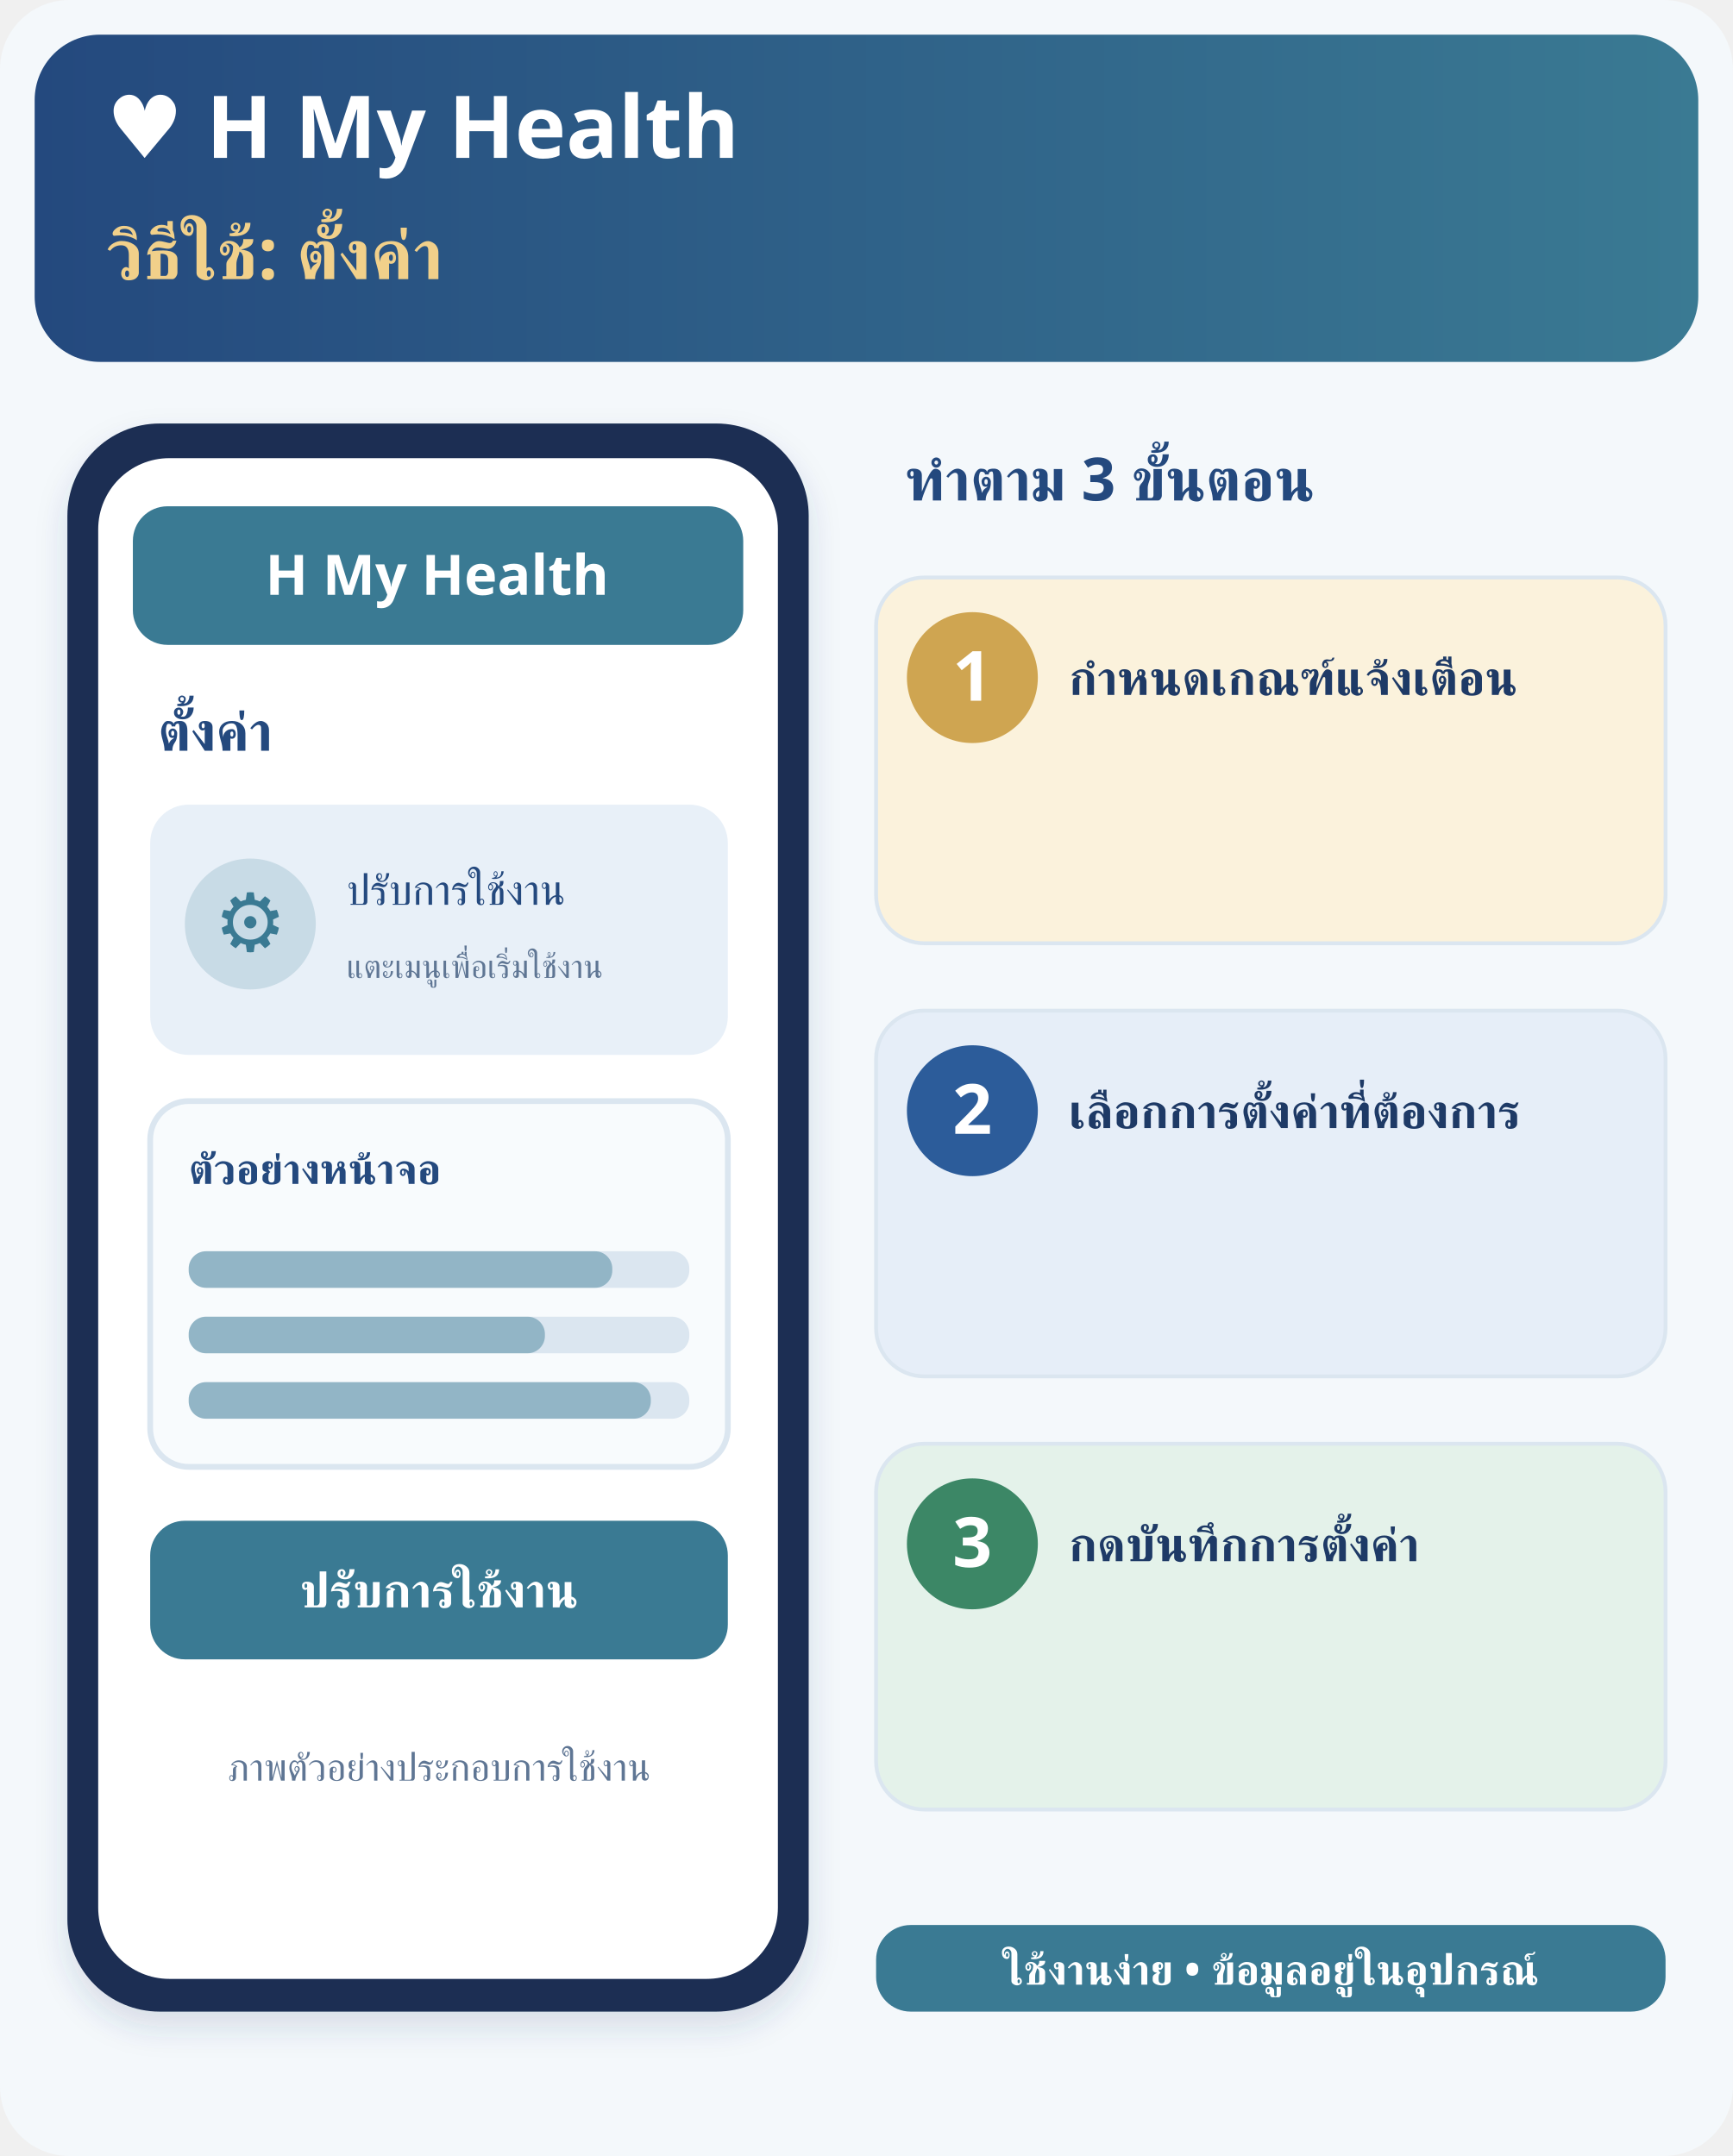
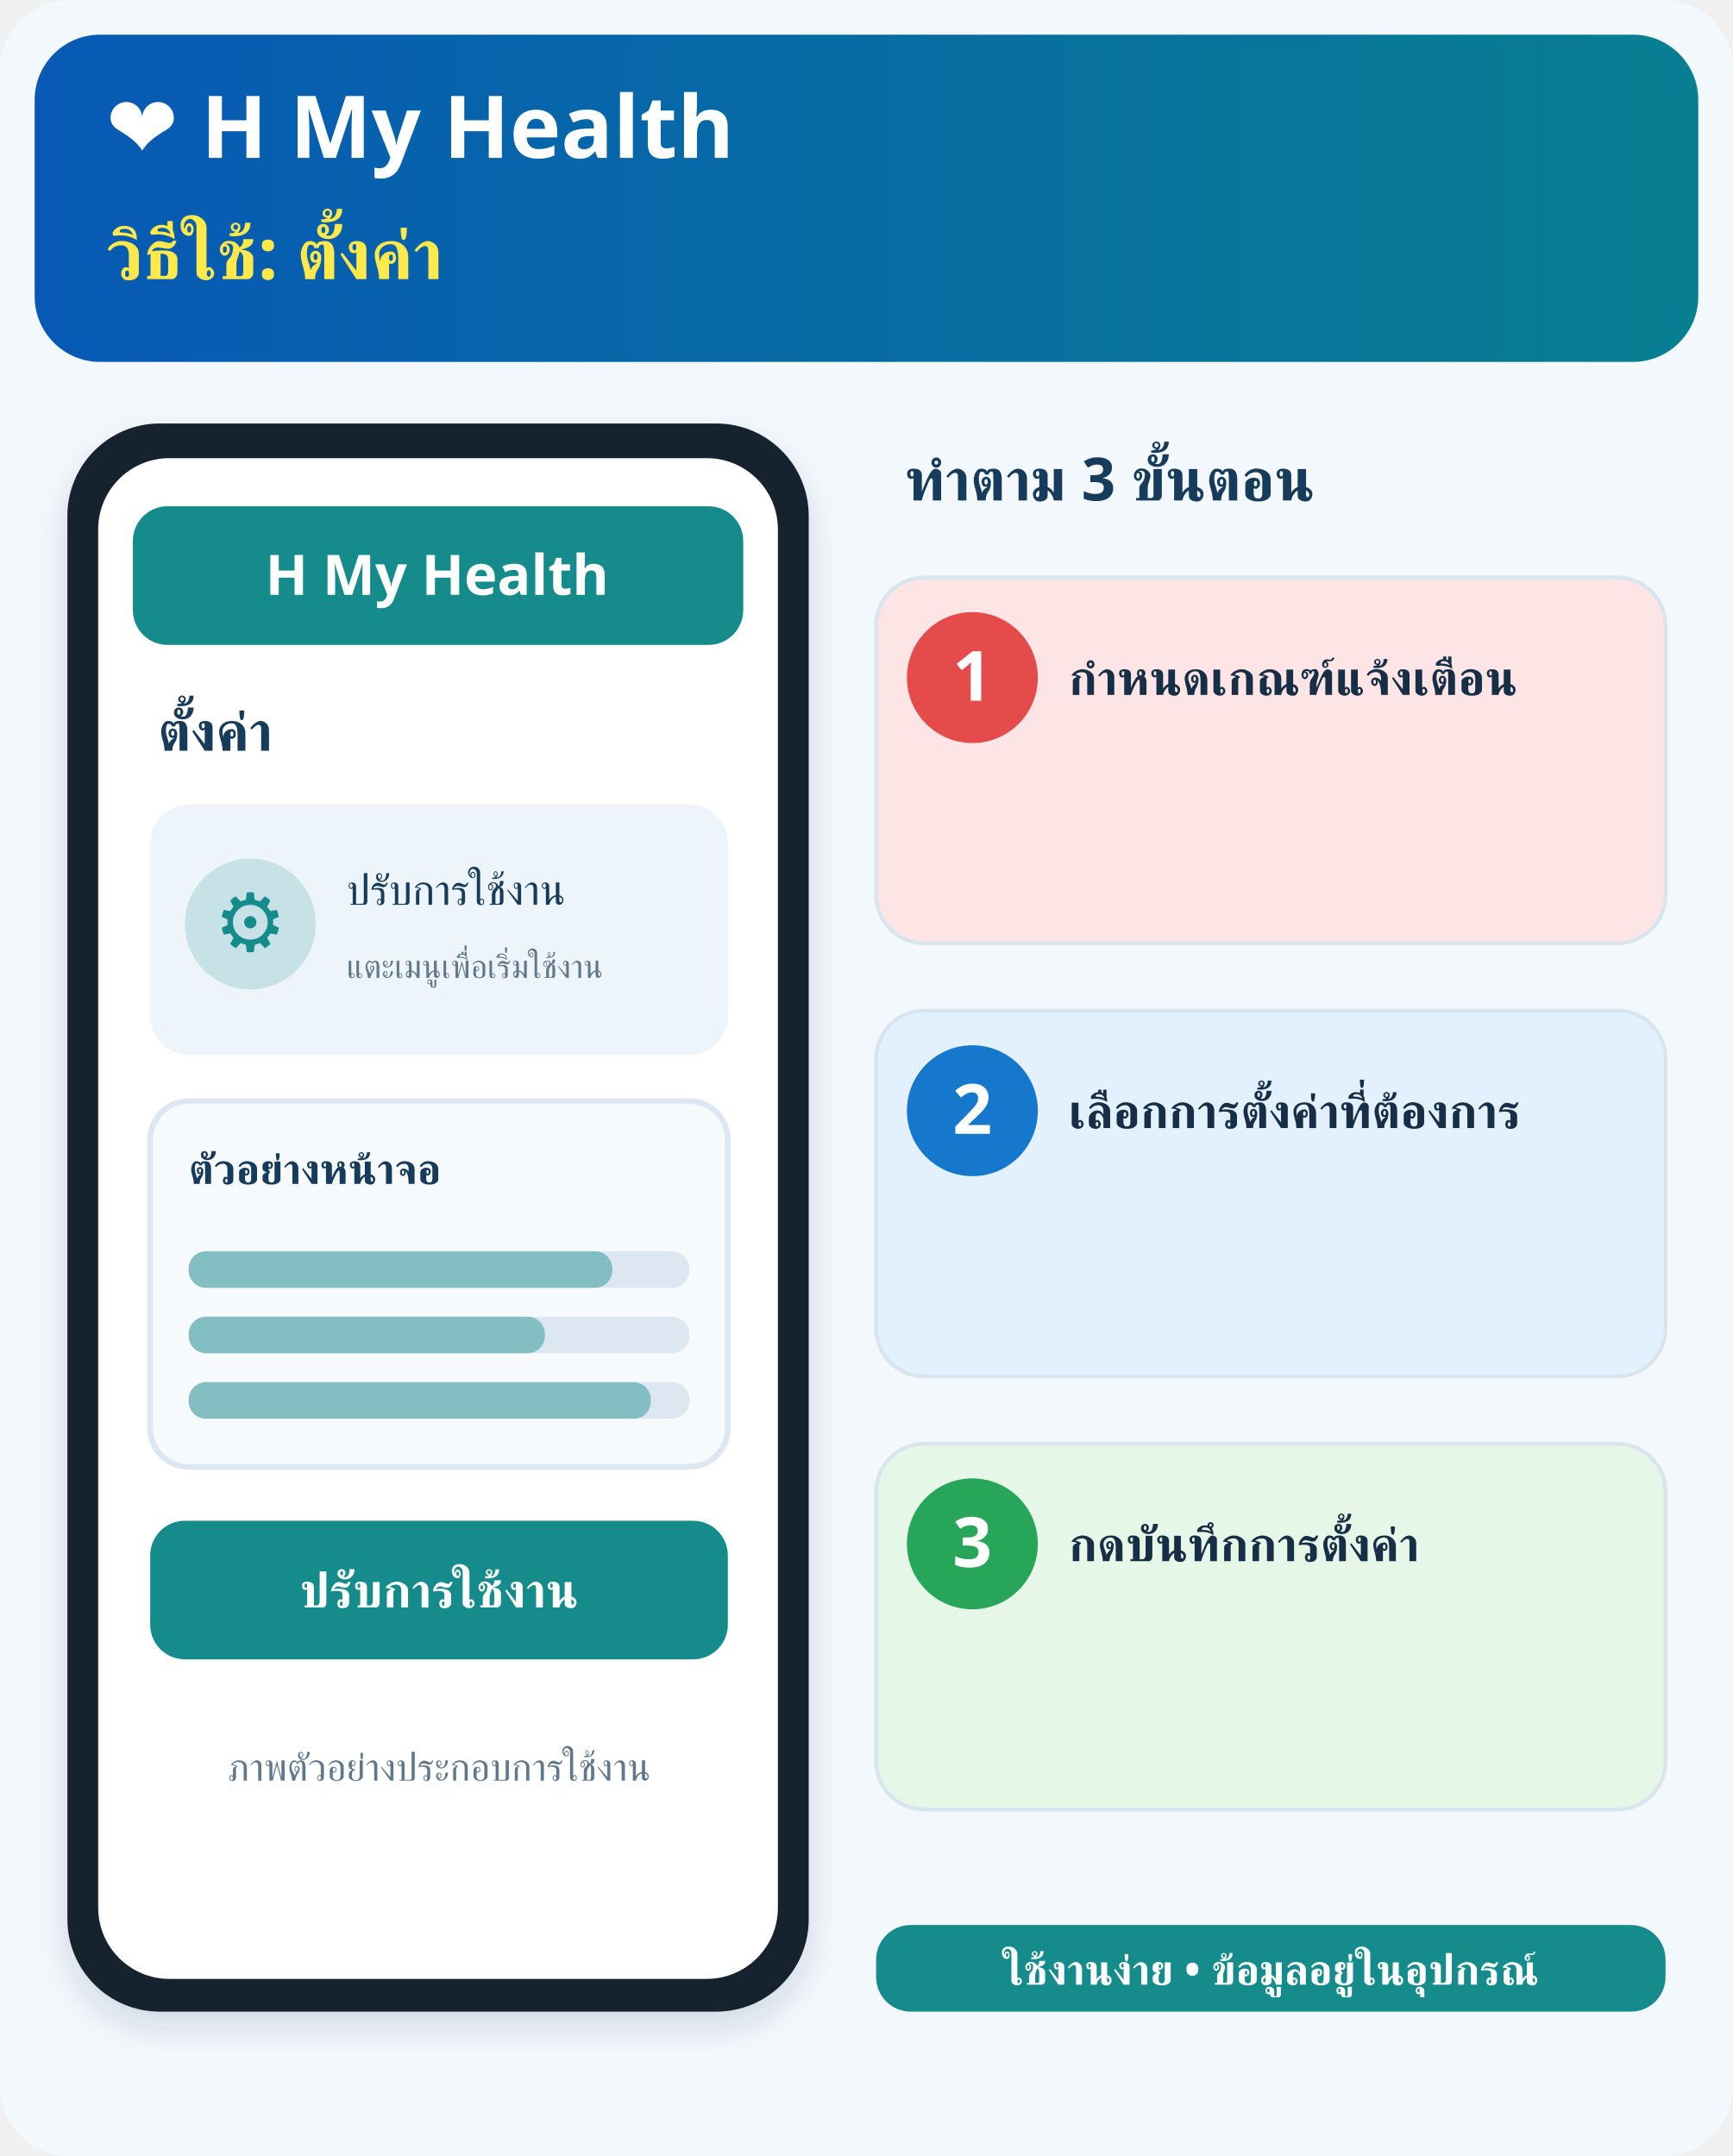
<svg xmlns="http://www.w3.org/2000/svg" width="900" height="1120" viewBox="0 0 900 1120">
  <defs>
    <linearGradient id="head" x1="0" y1="0" x2="1" y2="0">
-       <stop stop-color="#24497e" />
-       <stop offset="1" stop-color="#3a7a93" />
+       <stop stop-color="#0759b5" />
+       <stop offset="1" stop-color="#087f91" />
    </linearGradient>
    <filter id="sh">
-       <feDropShadow dx="0" dy="8" stdDeviation="8" flood-color="#24497e" flood-opacity=".15" />
+       <feDropShadow dx="0" dy="8" stdDeviation="8" flood-color="#173b5b" flood-opacity=".15" />
    </filter>
  </defs>
-   <rect width="900" height="1120" rx="36" fill="#f4f8fb" />
+   <rect width="900" height="1120" rx="36" fill="#f3f8fc" />
  <rect x="18" y="18" width="864" height="170" rx="34" fill="url(#head)" />
-   <text x="55" y="82" font-size="45" font-weight="bold" fill="#fff" font-family="sans-serif">♥ H My Health</text>
-   <text x="55" y="145" font-size="37" font-weight="bold" fill="#f1d08a" font-family="sans-serif">วิธีใช้: ตั้งค่า</text>
-   <rect x="35" y="220" width="385" height="825" rx="48" fill="#1c2f52" filter="url(#sh)" />
+   <text x="55" y="82" font-size="45" font-weight="bold" fill="#fff" font-family="sans-serif">❤️ H My Health</text>
+   <text x="55" y="145" font-size="37" font-weight="bold" fill="#ffe84a" font-family="sans-serif">วิธีใช้: ตั้งค่า</text>
+   <rect x="35" y="220" width="385" height="825" rx="48" fill="#14202d" filter="url(#sh)" />
  <rect x="51" y="238" width="353" height="790" rx="37" fill="#fff" />
-   <rect x="69" y="263" width="317" height="72" rx="18" fill="#3a7a93" />
+   <rect x="69" y="263" width="317" height="72" rx="18" fill="#168b8b" />
  <text x="227" y="309" text-anchor="middle" font-size="29" font-weight="bold" fill="#fff" font-family="sans-serif">H My Health</text>
-   <text x="82" y="390" font-size="29" font-weight="bold" fill="#24497e" font-family="sans-serif">ตั้งค่า</text>
-   <rect x="78" y="418" width="300" height="130" rx="20" fill="#e8f0f8" />
-   <circle cx="130" cy="480" r="34" fill="#3a7a93" opacity=".18" />
-   <text x="130" y="494" text-anchor="middle" font-size="42" fill="#3a7a93" font-family="sans-serif">⚙</text>
-   <text x="180" y="470" font-size="22" fill="#24497e" font-family="sans-serif">ปรับการใช้งาน</text>
-   <text x="180" y="508" font-size="17" fill="#5f7694" font-family="sans-serif">แตะเมนูเพื่อเริ่มใช้งาน</text>
-   <rect x="78" y="572" width="300" height="190" rx="20" fill="#f8fbfd" stroke="#dbe6f0" stroke-width="3" />
-   <text x="98" y="615" font-size="22" font-weight="bold" fill="#24497e" font-family="sans-serif">ตัวอย่างหน้าจอ</text>
-   <rect x="98" y="650" width="260" height="19" rx="9" fill="#dbe6f0" />
-   <rect x="98" y="650" width="220" height="19" rx="9" fill="#3a7a93" opacity=".45" />
-   <rect x="98" y="684" width="260" height="19" rx="9" fill="#dbe6f0" />
-   <rect x="98" y="684" width="185" height="19" rx="9" fill="#3a7a93" opacity=".45" />
-   <rect x="98" y="718" width="260" height="19" rx="9" fill="#dbe6f0" />
-   <rect x="98" y="718" width="240" height="19" rx="9" fill="#3a7a93" opacity=".45" />
-   <rect x="78" y="790" width="300" height="72" rx="18" fill="#3a7a93" />
+   <text x="82" y="390" font-size="29" font-weight="bold" fill="#173b5b" font-family="sans-serif">ตั้งค่า</text>
+   <rect x="78" y="418" width="300" height="130" rx="20" fill="#edf5fb" />
+   <circle cx="130" cy="480" r="34" fill="#168b8b" opacity=".18" />
+   <text x="130" y="494" text-anchor="middle" font-size="42" fill="#168b8b" font-family="sans-serif">⚙</text>
+   <text x="180" y="470" font-size="22" fill="#173b5b" font-family="sans-serif">ปรับการใช้งาน</text>
+   <text x="180" y="508" font-size="17" fill="#61778a" font-family="sans-serif">แตะเมนูเพื่อเริ่มใช้งาน</text>
+   <rect x="78" y="572" width="300" height="190" rx="20" fill="#f7fafc" stroke="#dce7f1" stroke-width="3" />
+   <text x="98" y="615" font-size="22" font-weight="bold" fill="#173b5b" font-family="sans-serif">ตัวอย่างหน้าจอ</text>
+   <rect x="98" y="650" width="260" height="19" rx="9" fill="#dce7f1" />
+   <rect x="98" y="650" width="220" height="19" rx="9" fill="#168b8b" opacity=".45" />
+   <rect x="98" y="684" width="260" height="19" rx="9" fill="#dce7f1" />
+   <rect x="98" y="684" width="185" height="19" rx="9" fill="#168b8b" opacity=".45" />
+   <rect x="98" y="718" width="260" height="19" rx="9" fill="#dce7f1" />
+   <rect x="98" y="718" width="240" height="19" rx="9" fill="#168b8b" opacity=".45" />
+   <rect x="78" y="790" width="300" height="72" rx="18" fill="#168b8b" />
  <text x="228" y="835" text-anchor="middle" font-size="25" fill="#fff" font-weight="bold" font-family="sans-serif">ปรับการใช้งาน</text>
-   <text x="228" y="925" text-anchor="middle" font-size="20" fill="#5f7694" font-family="sans-serif">ภาพตัวอย่างประกอบการใช้งาน</text>
-   <text x="470" y="260" font-size="31" font-weight="bold" fill="#24497e" font-family="sans-serif">ทำตาม 3 ขั้นตอน</text>
-   <rect x="455" y="300" width="410" height="190" rx="25" fill="#fbf2dc" stroke="#dbe6f0" stroke-width="2" />
-   <circle cx="505" cy="352" r="34" fill="#cfa551" />
+   <text x="228" y="925" text-anchor="middle" font-size="20" fill="#60788c" font-family="sans-serif">ภาพตัวอย่างประกอบการใช้งาน</text>
+   <text x="470" y="260" font-size="31" font-weight="bold" fill="#173b5b" font-family="sans-serif">ทำตาม 3 ขั้นตอน</text>
+   <rect x="455" y="300" width="410" height="190" rx="25" fill="#fde5e5" stroke="#d8e5ee" stroke-width="2" />
+   <circle cx="505" cy="352" r="34" fill="#e64b4b" />
  <text x="505" y="364" text-anchor="middle" font-size="36" font-weight="bold" fill="#fff" font-family="sans-serif">1</text>
-   <text x="555" y="361" font-size="25" font-weight="bold" fill="#1e3a66" font-family="sans-serif">กำหนดเกณฑ์แจ้งเตือน</text>
-   <rect x="455" y="525" width="410" height="190" rx="25" fill="#e6eef8" stroke="#dbe6f0" stroke-width="2" />
-   <circle cx="505" cy="577" r="34" fill="#2c5c9a" />
+   <text x="555" y="361" font-size="25" font-weight="bold" fill="#172f46" font-family="sans-serif">กำหนดเกณฑ์แจ้งเตือน</text>
+   <rect x="455" y="525" width="410" height="190" rx="25" fill="#e3f1ff" stroke="#d8e5ee" stroke-width="2" />
+   <circle cx="505" cy="577" r="34" fill="#1678cc" />
  <text x="505" y="589" text-anchor="middle" font-size="36" font-weight="bold" fill="#fff" font-family="sans-serif">2</text>
-   <text x="555" y="586" font-size="25" font-weight="bold" fill="#1e3a66" font-family="sans-serif">เลือกการตั้งค่าที่ต้องการ</text>
-   <rect x="455" y="750" width="410" height="190" rx="25" fill="#e4f2ea" stroke="#dbe6f0" stroke-width="2" />
-   <circle cx="505" cy="802" r="34" fill="#3c8766" />
+   <text x="555" y="586" font-size="25" font-weight="bold" fill="#172f46" font-family="sans-serif">เลือกการตั้งค่าที่ต้องการ</text>
+   <rect x="455" y="750" width="410" height="190" rx="25" fill="#e6f7e8" stroke="#d8e5ee" stroke-width="2" />
+   <circle cx="505" cy="802" r="34" fill="#27a65a" />
  <text x="505" y="814" text-anchor="middle" font-size="36" font-weight="bold" fill="#fff" font-family="sans-serif">3</text>
-   <text x="555" y="811" font-size="25" font-weight="bold" fill="#1e3a66" font-family="sans-serif">กดบันทึกการตั้งค่า</text>
-   <rect x="455" y="1000" width="410" height="45" rx="18" fill="#3a7a93" />
+   <text x="555" y="811" font-size="25" font-weight="bold" fill="#172f46" font-family="sans-serif">กดบันทึกการตั้งค่า</text>
+   <rect x="455" y="1000" width="410" height="45" rx="18" fill="#168b8b" />
  <text x="660" y="1031" text-anchor="middle" font-size="22" fill="#fff" font-weight="bold" font-family="sans-serif">ใช้งานง่าย • ข้อมูลอยู่ในอุปกรณ์</text>
</svg>
